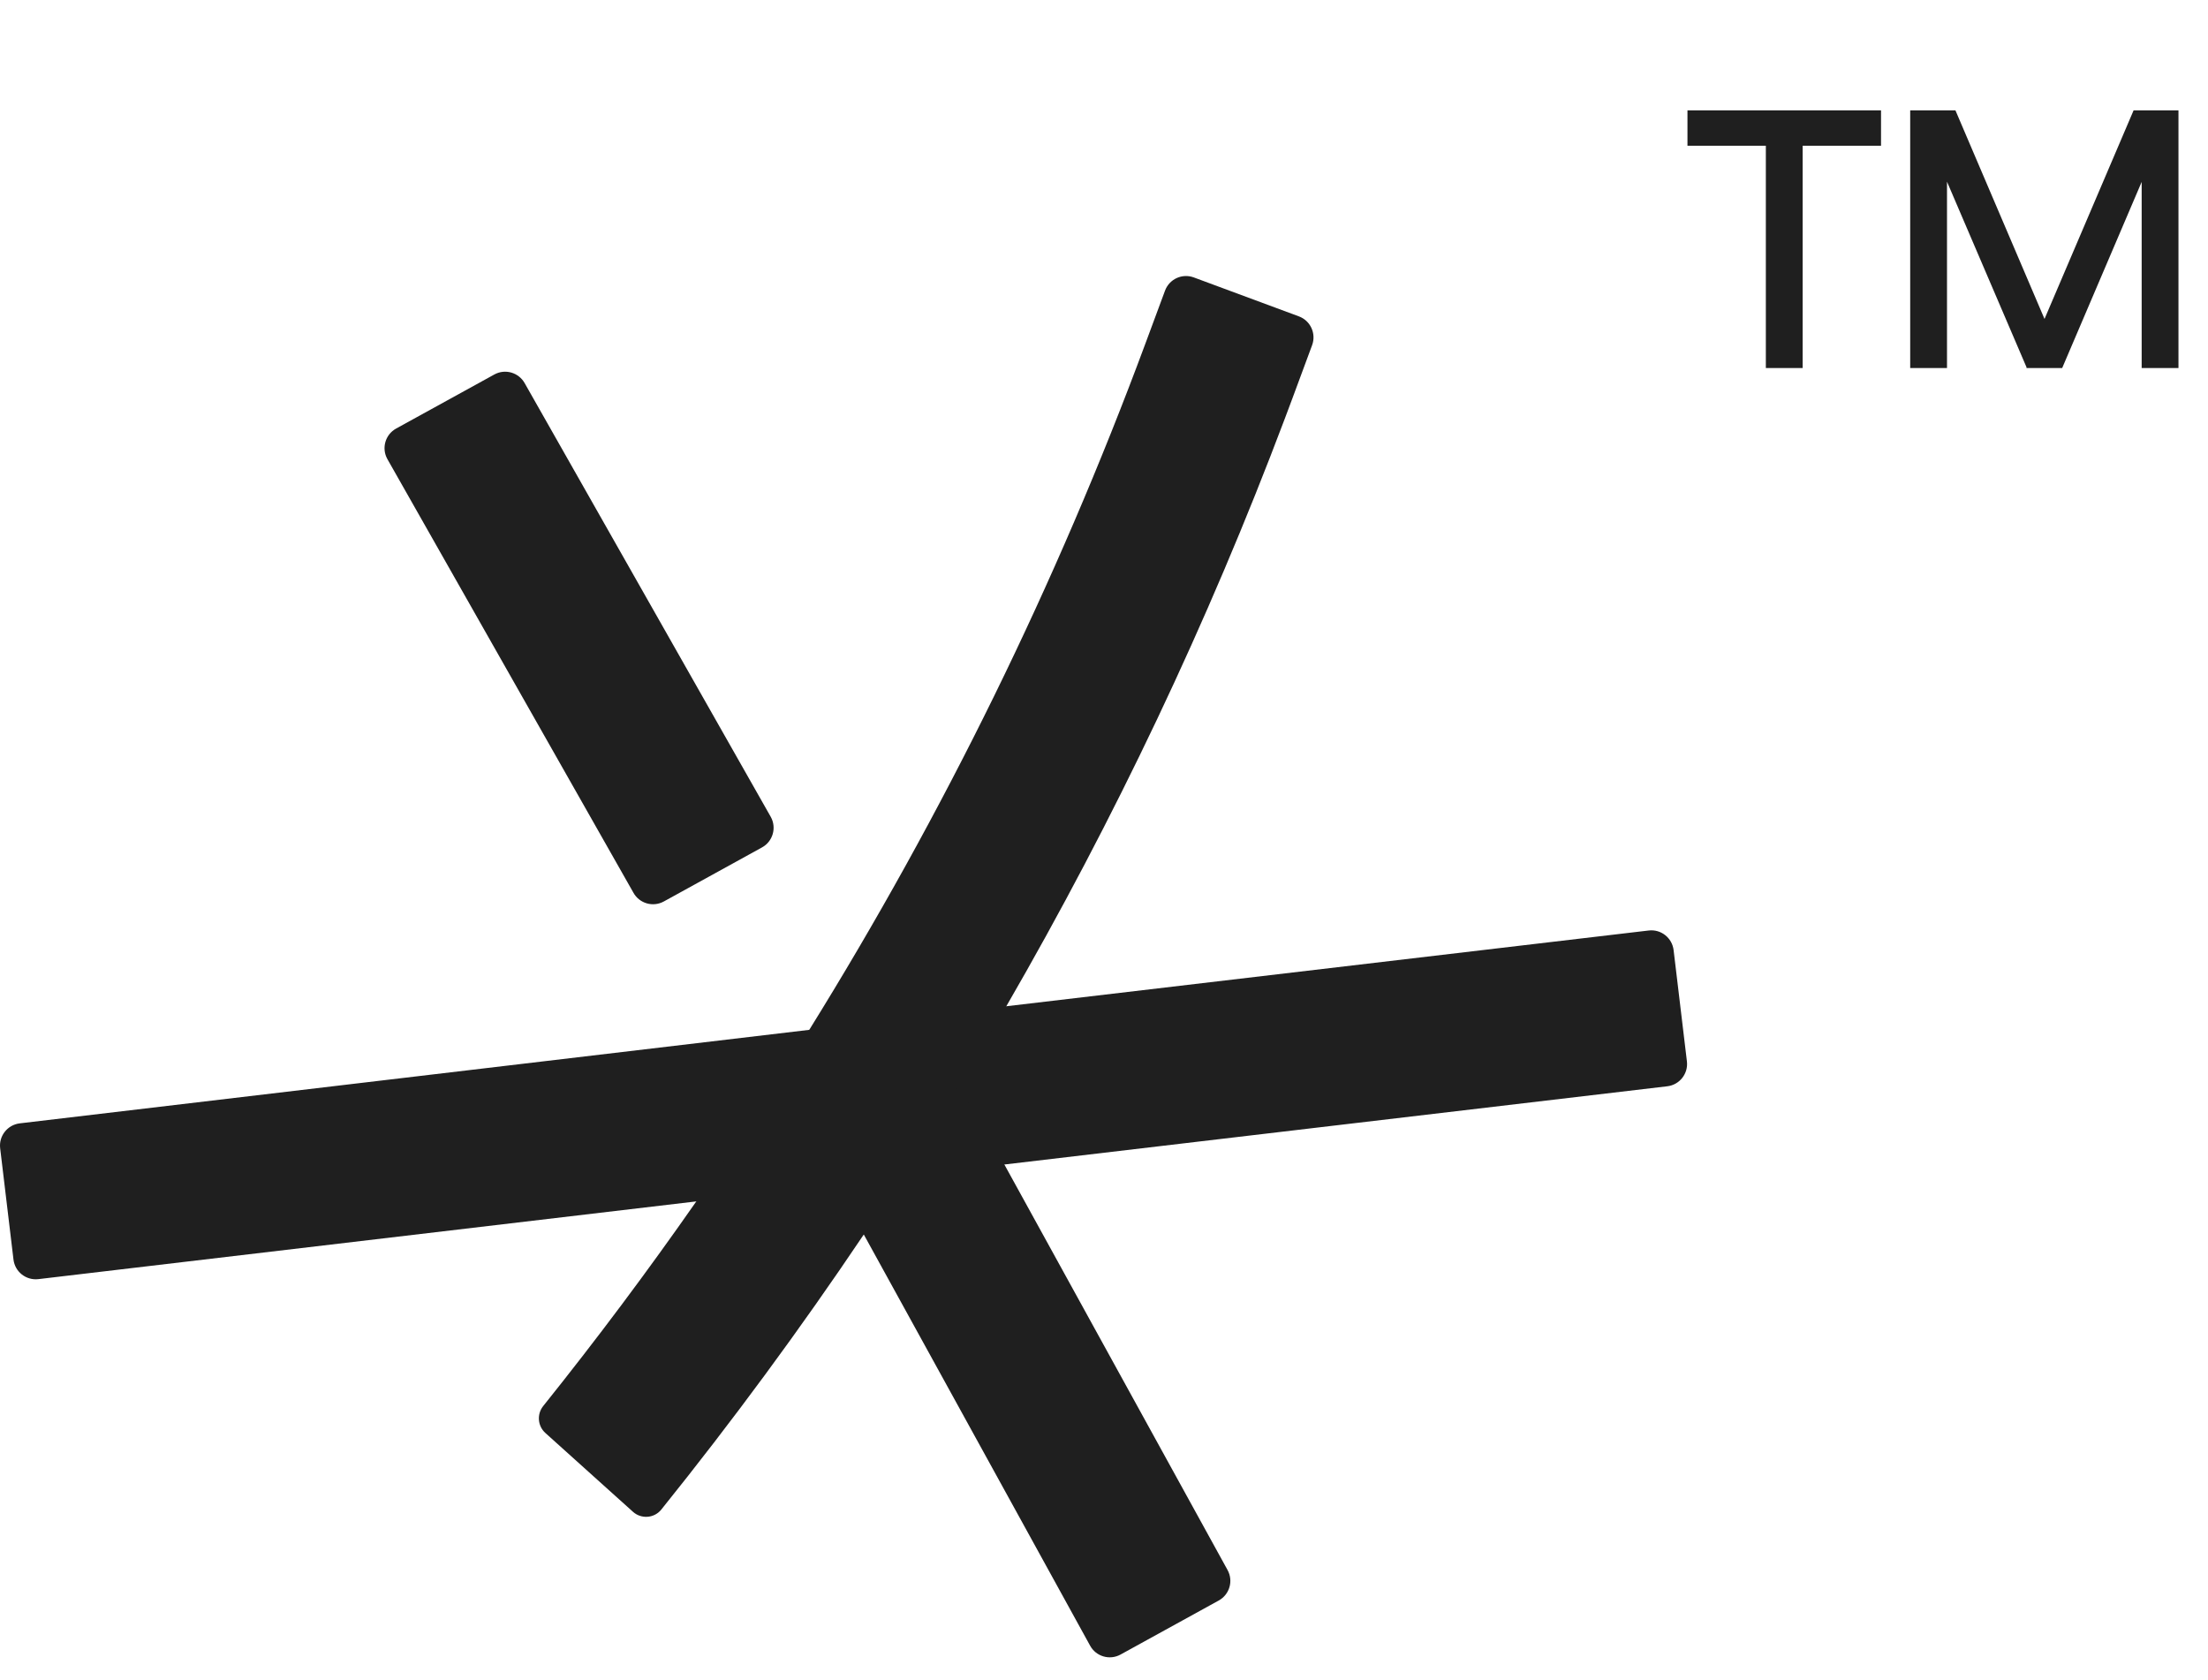
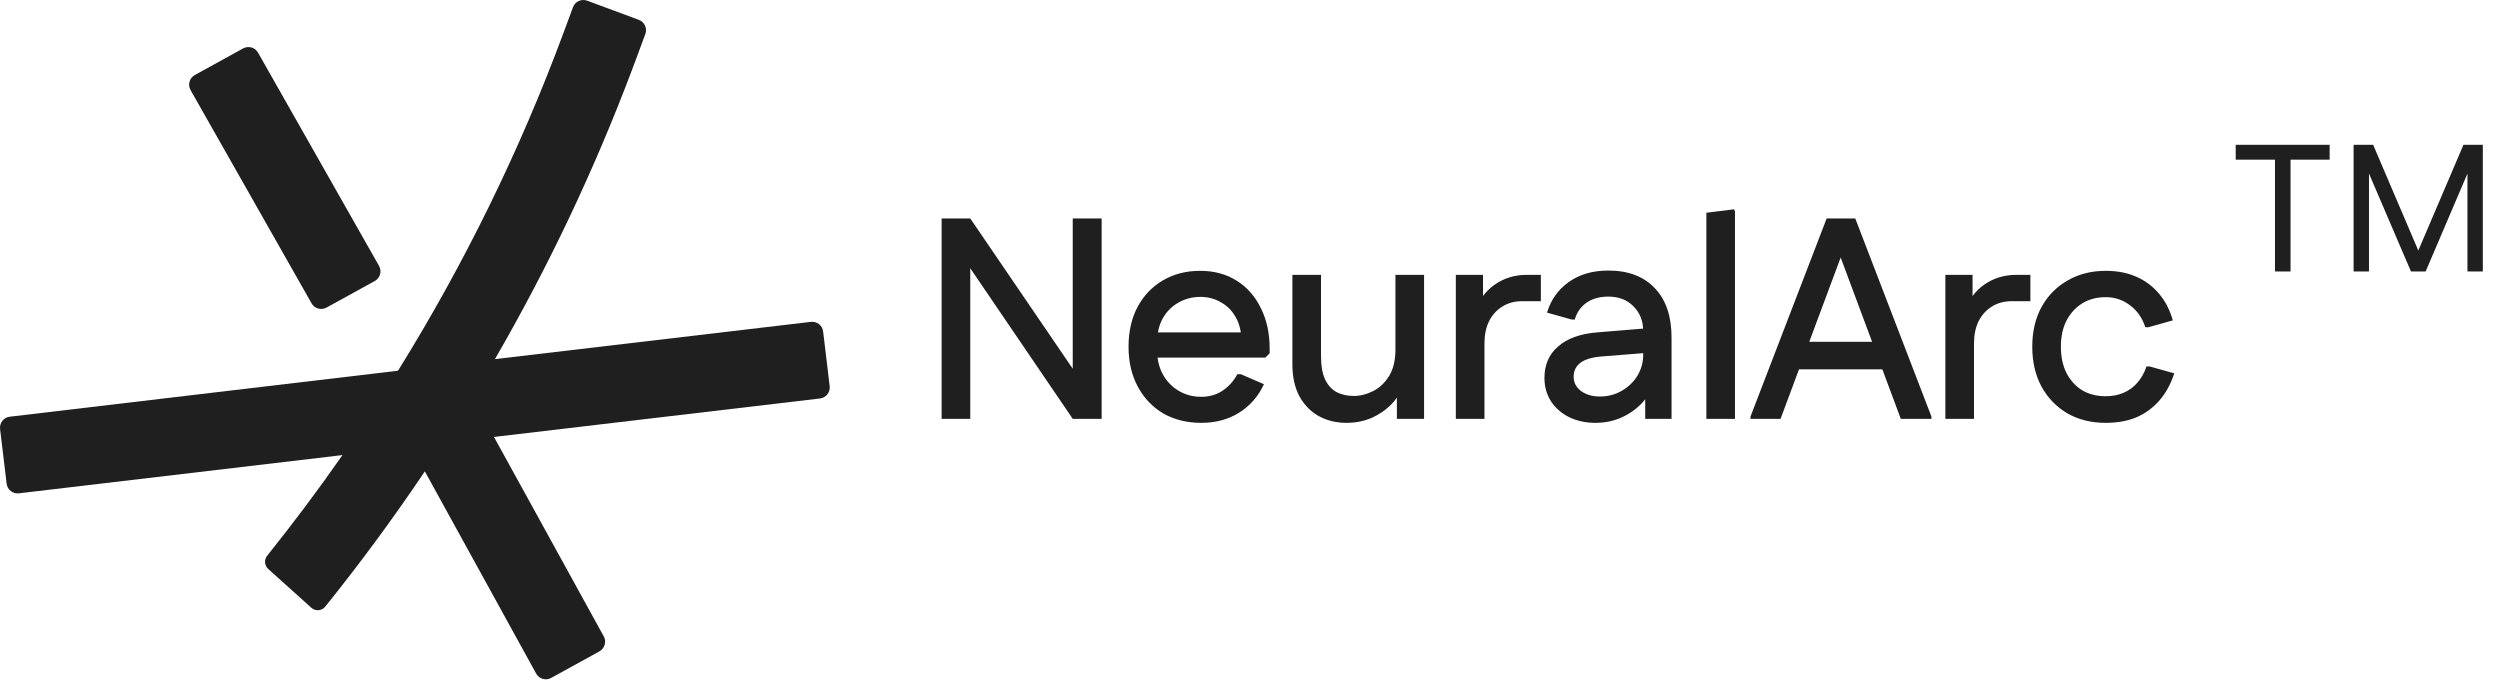
- <svg xmlns="http://www.w3.org/2000/svg" width="96" height="73" viewBox="0 0 96 73" fill="none">
-   <path d="M0.007 49.92C-0.057 49.386 0.324 48.901 0.859 48.837L35.185 44.772L43.753 43.746L71.682 40.453C72.216 40.389 72.701 40.77 72.765 41.304L73.344 46.142C73.408 46.676 73.027 47.161 72.493 47.225L43.668 50.626L30.274 52.23L1.67 55.609C1.135 55.673 0.65 55.292 0.586 54.758L0.007 49.92Z" fill="#1F1F1F" />
-   <path d="M16.84 19.954C16.58 19.482 16.752 18.89 17.224 18.63L21.492 16.281C21.964 16.021 22.556 16.193 22.816 16.665L33.514 35.517C33.774 35.989 33.602 36.582 33.13 36.841L28.862 39.191C28.39 39.45 27.798 39.278 27.538 38.807L16.84 19.954ZM36.39 51.55C36.131 51.079 36.303 50.486 36.774 50.227L41.043 47.877C41.514 47.618 42.107 47.79 42.366 48.261L43.668 50.626L53.373 68.257C53.632 68.729 53.46 69.321 52.989 69.581L48.72 71.93C48.249 72.19 47.656 72.018 47.397 71.546L37.556 53.669L36.39 51.55Z" fill="#1F1F1F" />
-   <path d="M56.473 13.754C56.978 13.941 57.235 14.502 57.048 15.007L56.202 17.291L55.862 18.198C52.511 27.085 48.452 35.624 43.753 43.746C41.796 47.127 39.729 50.437 37.556 53.669C34.79 57.783 31.852 61.772 28.753 65.626C28.447 66.007 27.884 66.051 27.52 65.724L23.713 62.299C23.375 61.995 23.334 61.48 23.619 61.125C25.933 58.237 28.153 55.27 30.274 52.23C31.975 49.791 33.613 47.304 35.185 44.772C41.004 35.4 45.918 25.409 49.806 14.92L50.653 12.636C50.84 12.131 51.4 11.874 51.905 12.061L56.473 13.754Z" fill="#1F1F1F" />
-   <path d="M76.776 16V4.8H78.376V16H76.776ZM73.368 6.336V4.8H81.784V6.336H73.368ZM88.108 16L88.124 15.664L92.764 4.8H94.3V5.136L89.66 16H88.108ZM83.052 16V4.8H84.652V16H83.052ZM88.124 16L83.468 5.136V4.8H85.02L89.66 15.664V16H88.124ZM93.116 16V4.8H94.716V16H93.116Z" fill="#1F1F1F" />
+ <svg xmlns="http://www.w3.org/2000/svg" width="221" height="61" viewBox="0 0 221 61" fill="none">
+   <path d="M201.108 24V12.8H202.484V24H201.108ZM197.636 14.112V12.8H205.94V14.112H197.636ZM213.114 24L213.13 23.664L217.77 12.8H219.066V13.136L214.426 24H213.114ZM208.058 24V12.8H209.418V24H208.058ZM213.13 24L208.474 13.136V12.8H209.786L214.426 23.664V24H213.13ZM218.122 24V12.8H219.482V24H218.122Z" fill="#1F1F1F" />
+   <path d="M0.007 37.92C-0.057 37.386 0.324 36.901 0.859 36.837L35.185 32.772L43.753 31.746L71.682 28.453C72.216 28.389 72.701 28.77 72.765 29.304L73.344 34.142C73.408 34.676 73.027 35.161 72.493 35.225L43.668 38.626L30.274 40.23L1.67 43.609C1.135 43.673 0.65 43.292 0.586 42.758L0.007 37.92Z" fill="#1F1F1F" />
+   <path d="M16.84 7.954C16.58 7.482 16.752 6.89 17.224 6.63L21.492 4.281C21.964 4.021 22.556 4.193 22.816 4.665L33.514 23.517C33.774 23.989 33.602 24.582 33.13 24.841L28.862 27.191C28.39 27.45 27.798 27.278 27.538 26.807L16.84 7.954ZM36.39 39.55C36.131 39.079 36.303 38.486 36.774 38.227L41.043 35.877C41.514 35.618 42.107 35.79 42.366 36.261L43.668 38.626L53.373 56.257C53.632 56.729 53.46 57.321 52.989 57.581L48.72 59.93C48.249 60.19 47.656 60.018 47.397 59.546L37.556 41.669L36.39 39.55Z" fill="#1F1F1F" />
+   <path d="M56.473 1.754C56.978 1.941 57.235 2.502 57.048 3.007L56.202 5.291L55.862 6.198C52.511 15.085 48.452 23.624 43.753 31.746C41.796 35.127 39.729 38.437 37.556 41.669C34.79 45.783 31.852 49.772 28.753 53.626C28.447 54.007 27.884 54.051 27.52 53.724L23.713 50.299C23.375 49.995 23.334 49.48 23.619 49.125C25.933 46.237 28.153 43.27 30.274 40.23C31.975 37.791 33.613 35.304 35.185 32.772C41.004 23.4 45.918 13.409 49.806 2.92L50.653 0.636C50.84 0.131 51.4 -0.126 51.905 0.061L56.473 1.754Z" fill="#1F1F1F" />
+   <path d="M94.83 37.025L83.24 19.994V19.311H85.771L97.386 36.342V37.025H94.83ZM83.24 37.025V19.311H85.771V37.025H83.24ZM94.83 37.025V19.311H97.386V37.025H94.83ZM106.191 37.38C104.926 37.38 103.804 37.101 102.826 36.545C101.864 35.971 101.113 35.178 100.573 34.166C100.033 33.154 99.763 31.981 99.763 30.648C99.763 29.315 100.025 28.151 100.548 27.156C101.088 26.144 101.83 25.359 102.775 24.802C103.737 24.229 104.842 23.942 106.09 23.942C107.322 23.942 108.393 24.229 109.304 24.802C110.232 25.376 110.949 26.186 111.455 27.232C111.978 28.261 112.239 29.467 112.239 30.851V31.23L111.86 31.61H101.054V29.383H111.025L109.734 29.889C109.7 29.13 109.515 28.48 109.177 27.941C108.857 27.401 108.427 26.987 107.887 26.701C107.364 26.397 106.773 26.245 106.115 26.245C105.407 26.245 104.757 26.414 104.167 26.751C103.576 27.088 103.112 27.561 102.775 28.168C102.454 28.759 102.294 29.45 102.294 30.243V31.003C102.294 31.779 102.463 32.479 102.8 33.103C103.138 33.71 103.602 34.191 104.192 34.545C104.783 34.9 105.449 35.077 106.191 35.077C106.9 35.077 107.524 34.9 108.064 34.545C108.621 34.174 109.059 33.685 109.38 33.078H109.684L111.733 33.963C111.244 35.026 110.519 35.861 109.557 36.469C108.595 37.076 107.473 37.38 106.191 37.38ZM125.888 24.296V37.025H123.484V33.609L124.167 33.812C123.914 34.537 123.535 35.17 123.028 35.709C122.522 36.233 121.923 36.646 121.232 36.95C120.557 37.236 119.823 37.38 119.03 37.38C118.136 37.38 117.326 37.186 116.601 36.798C115.875 36.393 115.302 35.811 114.88 35.051C114.458 34.276 114.247 33.322 114.247 32.192V24.296H116.778V31.483C116.778 32.327 116.896 33.01 117.132 33.533C117.385 34.056 117.731 34.436 118.17 34.672C118.608 34.891 119.114 35.001 119.688 35.001C120.262 35.001 120.827 34.858 121.383 34.571C121.957 34.284 122.429 33.837 122.801 33.23C123.172 32.622 123.357 31.838 123.357 30.876V24.296H125.888ZM128.695 37.025V24.296H131.099V27.713L130.416 27.485C130.754 26.506 131.327 25.73 132.137 25.157C132.964 24.583 133.908 24.296 134.971 24.296H136.211V26.625H134.566C133.892 26.625 133.301 26.785 132.795 27.105C132.306 27.409 131.918 27.839 131.631 28.396C131.361 28.953 131.226 29.611 131.226 30.37V37.025H128.695ZM141.034 37.38C140.173 37.38 139.397 37.211 138.706 36.874C138.031 36.536 137.499 36.072 137.111 35.482C136.723 34.874 136.529 34.183 136.529 33.407C136.529 32.242 136.934 31.315 137.744 30.623C138.554 29.914 139.701 29.501 141.186 29.383L146.095 28.978V31.154L141.616 31.509C140.755 31.576 140.123 31.762 139.718 32.065C139.313 32.369 139.11 32.782 139.11 33.305C139.11 33.812 139.33 34.233 139.768 34.571C140.207 34.891 140.764 35.051 141.439 35.051C142.147 35.051 142.788 34.883 143.362 34.545C143.952 34.208 144.416 33.761 144.754 33.204C145.091 32.631 145.26 32.015 145.26 31.357V29.282C145.26 28.388 144.973 27.654 144.399 27.08C143.843 26.506 143.1 26.22 142.172 26.22C141.396 26.22 140.747 26.405 140.224 26.776C139.718 27.148 139.38 27.637 139.212 28.244H138.933L136.757 27.637C137.094 26.506 137.735 25.604 138.68 24.929C139.625 24.254 140.789 23.917 142.172 23.917C143.944 23.917 145.319 24.44 146.297 25.486C147.276 26.515 147.765 27.966 147.765 29.838V37.025H145.437V33.331L146.348 33.609C146.146 34.301 145.783 34.933 145.26 35.507C144.754 36.081 144.138 36.536 143.412 36.874C142.687 37.211 141.894 37.38 141.034 37.38ZM150.842 37.025V18.805L153.297 18.501L153.373 18.704V37.025H150.842ZM168.03 37.025L161.627 19.843L161.476 19.311H164.006L170.738 36.823V37.025H168.03ZM154.744 37.025V36.823L161.476 19.311H164.006L163.804 19.843L157.401 37.025H154.744ZM157.528 32.647L158.287 30.218H167.423L168.182 32.647H157.528ZM171.97 37.025V24.296H174.374V27.713L173.691 27.485C174.028 26.506 174.602 25.73 175.412 25.157C176.238 24.583 177.183 24.296 178.246 24.296H179.486V26.625H177.841C177.166 26.625 176.576 26.785 176.07 27.105C175.58 27.409 175.192 27.839 174.905 28.396C174.635 28.953 174.501 29.611 174.501 30.37V37.025H171.97ZM186.156 37.38C184.873 37.38 183.743 37.101 182.765 36.545C181.786 35.971 181.018 35.178 180.462 34.166C179.922 33.154 179.652 31.981 179.652 30.648C179.652 29.315 179.922 28.151 180.462 27.156C181.018 26.144 181.786 25.359 182.765 24.802C183.743 24.229 184.873 23.942 186.156 23.942C187.151 23.942 188.037 24.111 188.813 24.448C189.606 24.786 190.281 25.283 190.837 25.941C191.394 26.582 191.807 27.375 192.077 28.32L189.926 28.927H189.648C189.378 28.101 188.922 27.451 188.281 26.979C187.657 26.506 186.949 26.27 186.156 26.27C185.346 26.27 184.646 26.456 184.055 26.827C183.465 27.198 183.001 27.713 182.663 28.371C182.343 29.012 182.183 29.771 182.183 30.648C182.183 31.526 182.343 32.293 182.663 32.951C183.001 33.609 183.465 34.124 184.055 34.495C184.646 34.849 185.346 35.026 186.156 35.026C186.729 35.026 187.252 34.925 187.725 34.722C188.197 34.52 188.602 34.225 188.939 33.837C189.294 33.432 189.564 32.951 189.749 32.394H190.027L192.204 33.002C191.9 33.947 191.461 34.748 190.888 35.406C190.314 36.064 189.631 36.561 188.838 36.899C188.062 37.219 187.168 37.38 186.156 37.38Z" fill="#1F1F1F" />
</svg>
